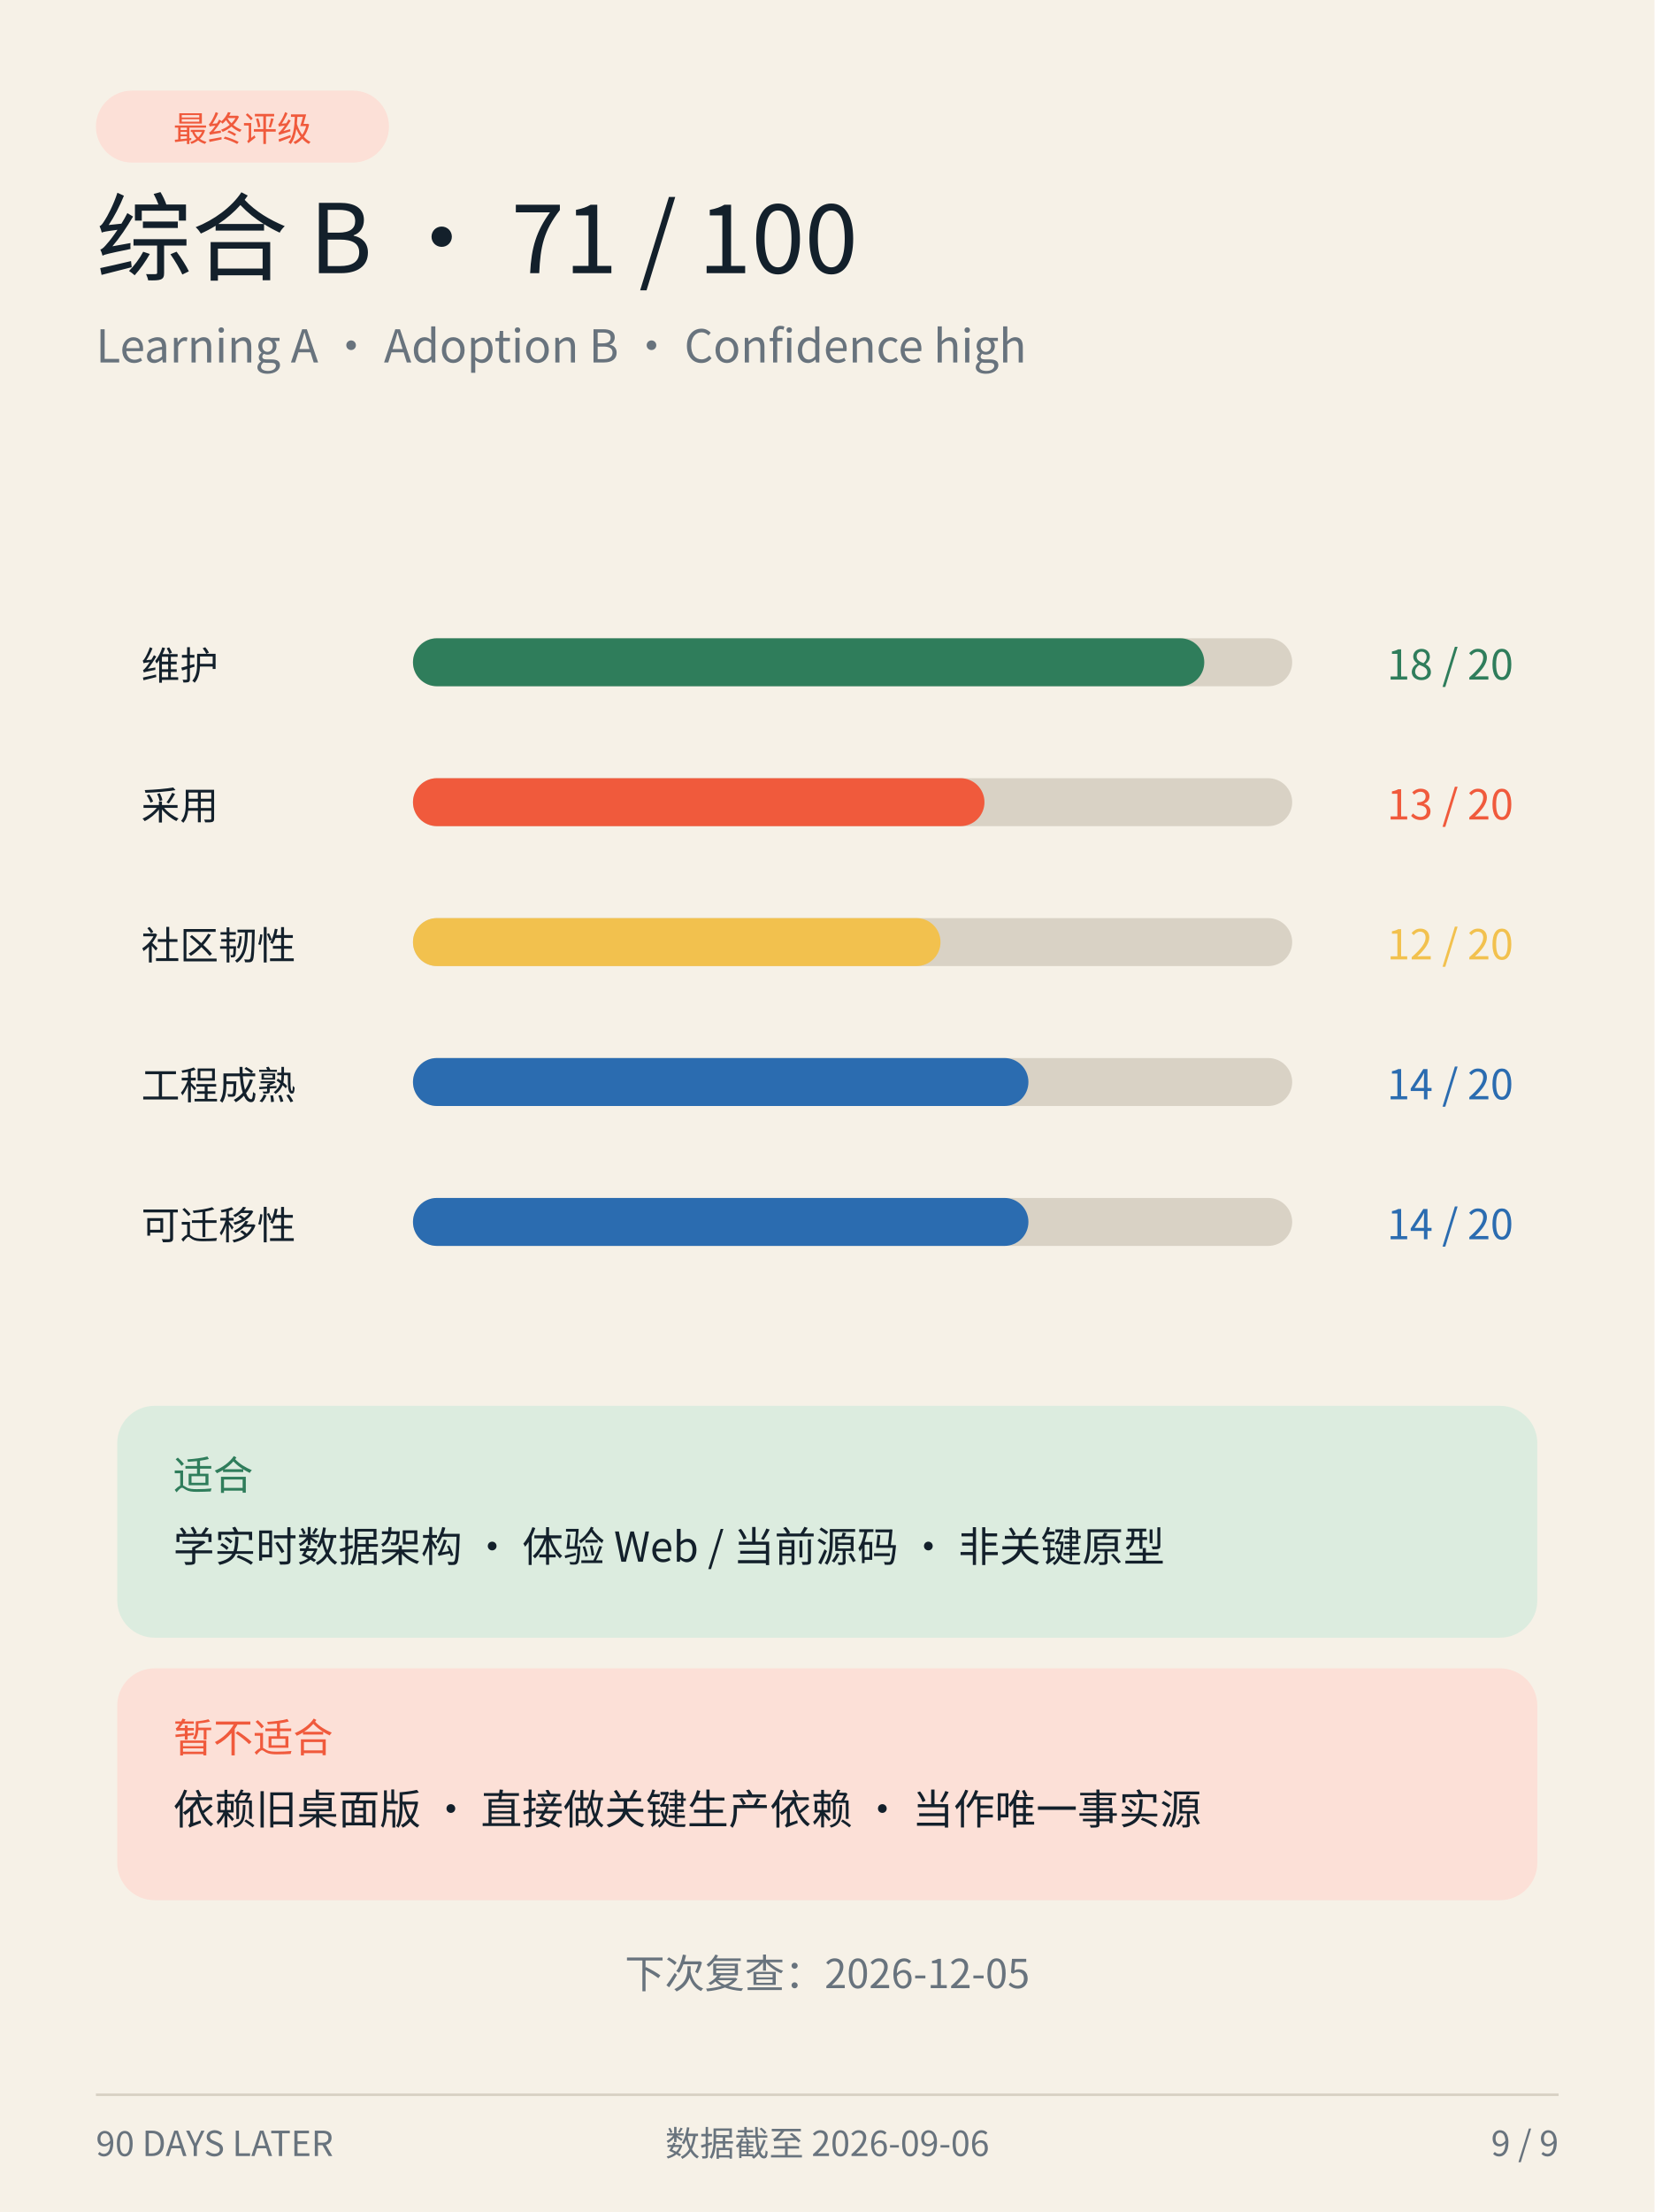
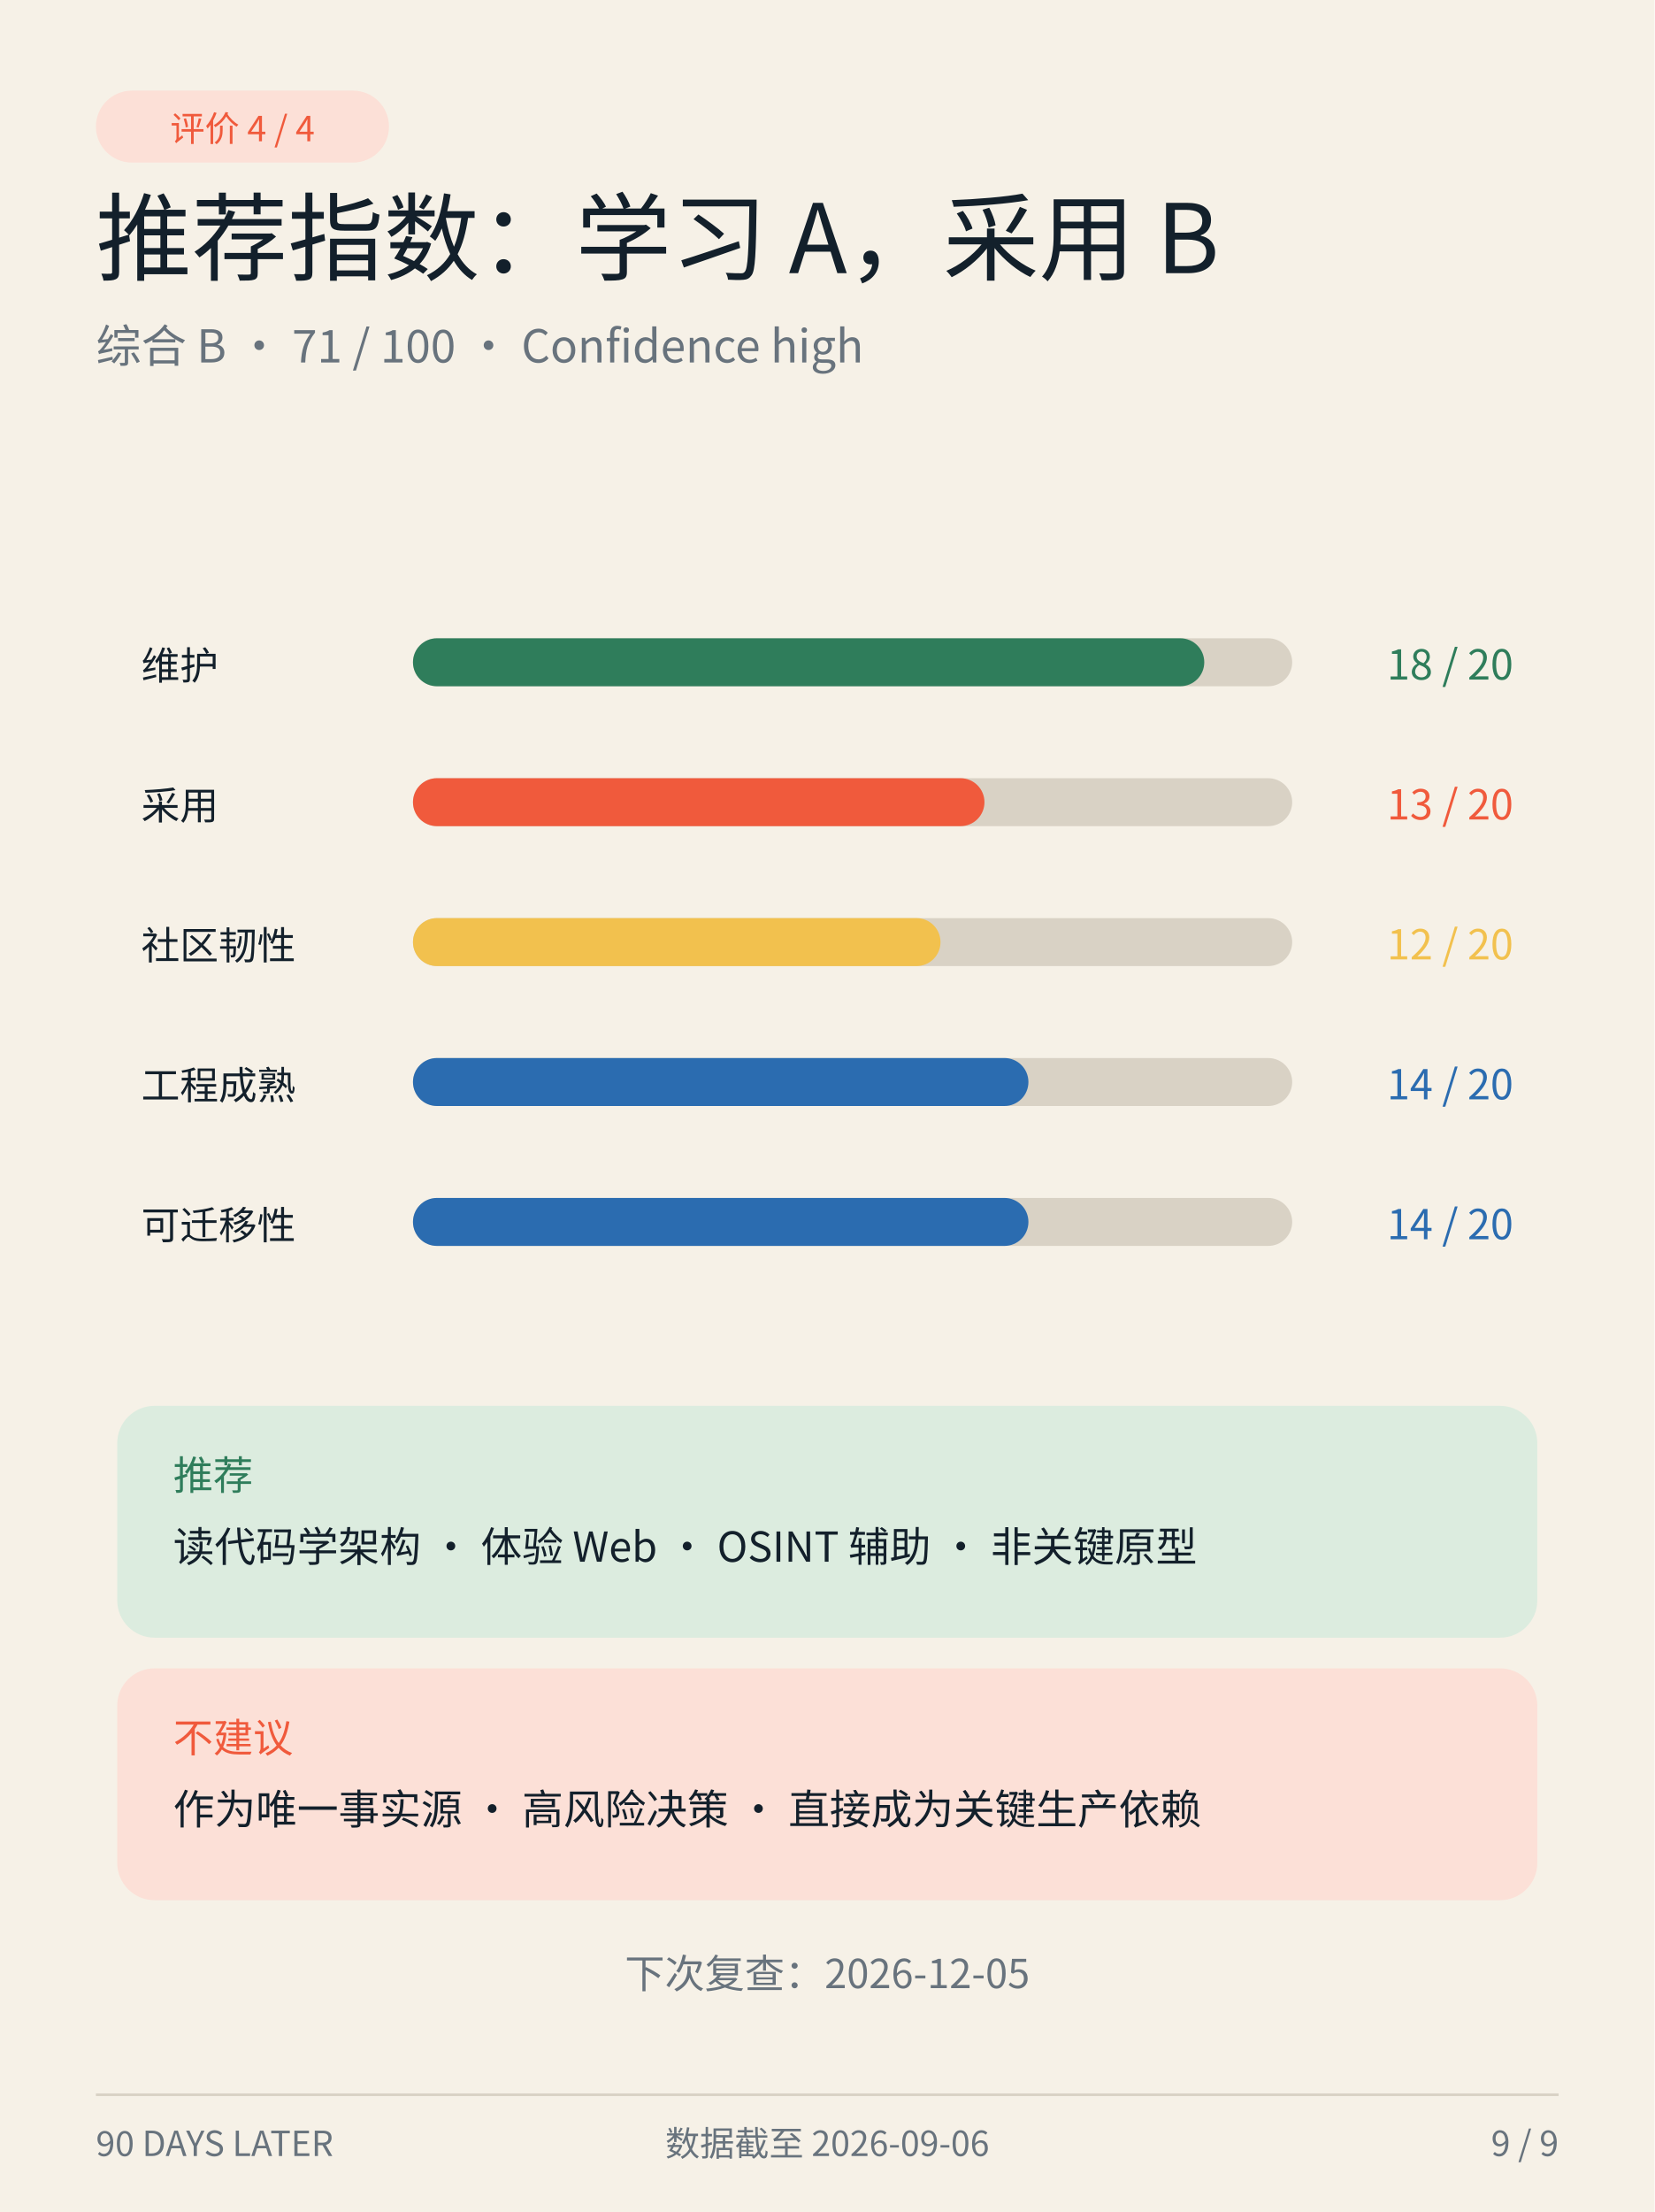
<svg xmlns="http://www.w3.org/2000/svg" width="1242" height="1660" viewBox="0 0 1242 1660">
  <rect width="1242" height="1660" fill="#F6F1E7" />
  <style>
    text { font-family: "PingFang SC", "Hiragino Sans GB", "Noto Sans CJK SC", Arial, sans-serif; }
  </style>
  <rect x="72" y="68" width="220" height="54" rx="27" fill="#FCE0D7" stroke="none" stroke-width="0" />
-   <text x="182" y="106" font-size="26" fill="#F05A3C" font-weight="500" text-anchor="middle">最终评级</text>
-   <text x="72" y="205" font-size="72" fill="#13202B" font-weight="500" text-anchor="start">综合 B · 71 / 100</text>
-   <text x="72" y="272" font-size="34" fill="#68737D" font-weight="400" text-anchor="start">Learning A · Adoption B · Confidence high</text>
+   <text x="182" y="106" font-size="26" fill="#F05A3C" font-weight="500" text-anchor="middle">评价 4 / 4</text>
+   <text x="72" y="205" font-size="72" fill="#13202B" font-weight="500" text-anchor="start">推荐指数：学习 A，采用 B</text>
+   <text x="72" y="272" font-size="34" fill="#68737D" font-weight="400" text-anchor="start">综合 B · 71 / 100 · Confidence high</text>
  <text x="106" y="510" font-size="29" fill="#13202B" font-weight="500" text-anchor="start">维护</text>
  <rect x="310" y="479" width="660" height="36" rx="18" fill="#D9D2C5" stroke="none" stroke-width="0" />
  <rect x="310" y="479" width="594" height="36" rx="18" fill="#2F7D5B" stroke="none" stroke-width="0" />
  <text x="1136" y="510" font-size="31" fill="#2F7D5B" font-weight="500" text-anchor="end">18 / 20</text>
  <text x="106" y="615" font-size="29" fill="#13202B" font-weight="500" text-anchor="start">采用</text>
  <rect x="310" y="584" width="660" height="36" rx="18" fill="#D9D2C5" stroke="none" stroke-width="0" />
  <rect x="310" y="584" width="429" height="36" rx="18" fill="#F05A3C" stroke="none" stroke-width="0" />
  <text x="1136" y="615" font-size="31" fill="#F05A3C" font-weight="500" text-anchor="end">13 / 20</text>
  <text x="106" y="720" font-size="29" fill="#13202B" font-weight="500" text-anchor="start">社区韧性</text>
  <rect x="310" y="689" width="660" height="36" rx="18" fill="#D9D2C5" stroke="none" stroke-width="0" />
  <rect x="310" y="689" width="396" height="36" rx="18" fill="#F2C14E" stroke="none" stroke-width="0" />
  <text x="1136" y="720" font-size="31" fill="#F2C14E" font-weight="500" text-anchor="end">12 / 20</text>
  <text x="106" y="825" font-size="29" fill="#13202B" font-weight="500" text-anchor="start">工程成熟</text>
  <rect x="310" y="794" width="660" height="36" rx="18" fill="#D9D2C5" stroke="none" stroke-width="0" />
  <rect x="310" y="794" width="462" height="36" rx="18" fill="#2B6CB0" stroke="none" stroke-width="0" />
  <text x="1136" y="825" font-size="31" fill="#2B6CB0" font-weight="500" text-anchor="end">14 / 20</text>
  <text x="106" y="930" font-size="29" fill="#13202B" font-weight="500" text-anchor="start">可迁移性</text>
  <rect x="310" y="899" width="660" height="36" rx="18" fill="#D9D2C5" stroke="none" stroke-width="0" />
  <rect x="310" y="899" width="462" height="36" rx="18" fill="#2B6CB0" stroke="none" stroke-width="0" />
  <text x="1136" y="930" font-size="31" fill="#2B6CB0" font-weight="500" text-anchor="end">14 / 20</text>
  <rect x="88" y="1055" width="1066" height="174" rx="28" fill="#DCECDF" stroke="none" stroke-width="0" />
-   <text x="130" y="1118" font-size="30" fill="#2F7D5B" font-weight="500" text-anchor="start">适合</text>
-   <text x="130" y="1172" font-size="31" fill="#13202B" font-weight="500" text-anchor="start">学实时数据架构 · 体验 Web / 当前源码 · 非关键原型</text>
+   <text x="130" y="1118" font-size="30" fill="#2F7D5B" font-weight="500" text-anchor="start">推荐</text>
+   <text x="130" y="1172" font-size="31" fill="#13202B" font-weight="500" text-anchor="start">读代码学架构 · 体验 Web · OSINT 辅助 · 非关键原型</text>
  <rect x="88" y="1252" width="1066" height="174" rx="28" fill="#FCE0D7" stroke="none" stroke-width="0" />
-   <text x="130" y="1315" font-size="30" fill="#F05A3C" font-weight="500" text-anchor="start">暂不适合</text>
-   <text x="130" y="1369" font-size="31" fill="#13202B" font-weight="500" text-anchor="start">依赖旧桌面版 · 直接做关键生产依赖 · 当作唯一事实源</text>
+   <text x="130" y="1315" font-size="30" fill="#F05A3C" font-weight="500" text-anchor="start">不建议</text>
+   <text x="130" y="1369" font-size="31" fill="#13202B" font-weight="500" text-anchor="start">作为唯一事实源 · 高风险决策 · 直接成为关键生产依赖</text>
  <text x="621" y="1492" font-size="30" fill="#68737D" font-weight="500" text-anchor="middle">下次复查：2026-12-05</text>
  <line x1="72" y1="1572" x2="1170" y2="1572" stroke="#D9D2C5" stroke-width="2" />
  <text x="72" y="1618" font-size="26" fill="#68737D" font-weight="500" text-anchor="start">90 DAYS LATER</text>
  <text x="621" y="1618" font-size="26" fill="#68737D" font-weight="400" text-anchor="middle">数据截至 2026-09-06</text>
  <text x="1170" y="1618" font-size="26" fill="#68737D" font-weight="500" text-anchor="end">9 / 9</text>
</svg>
